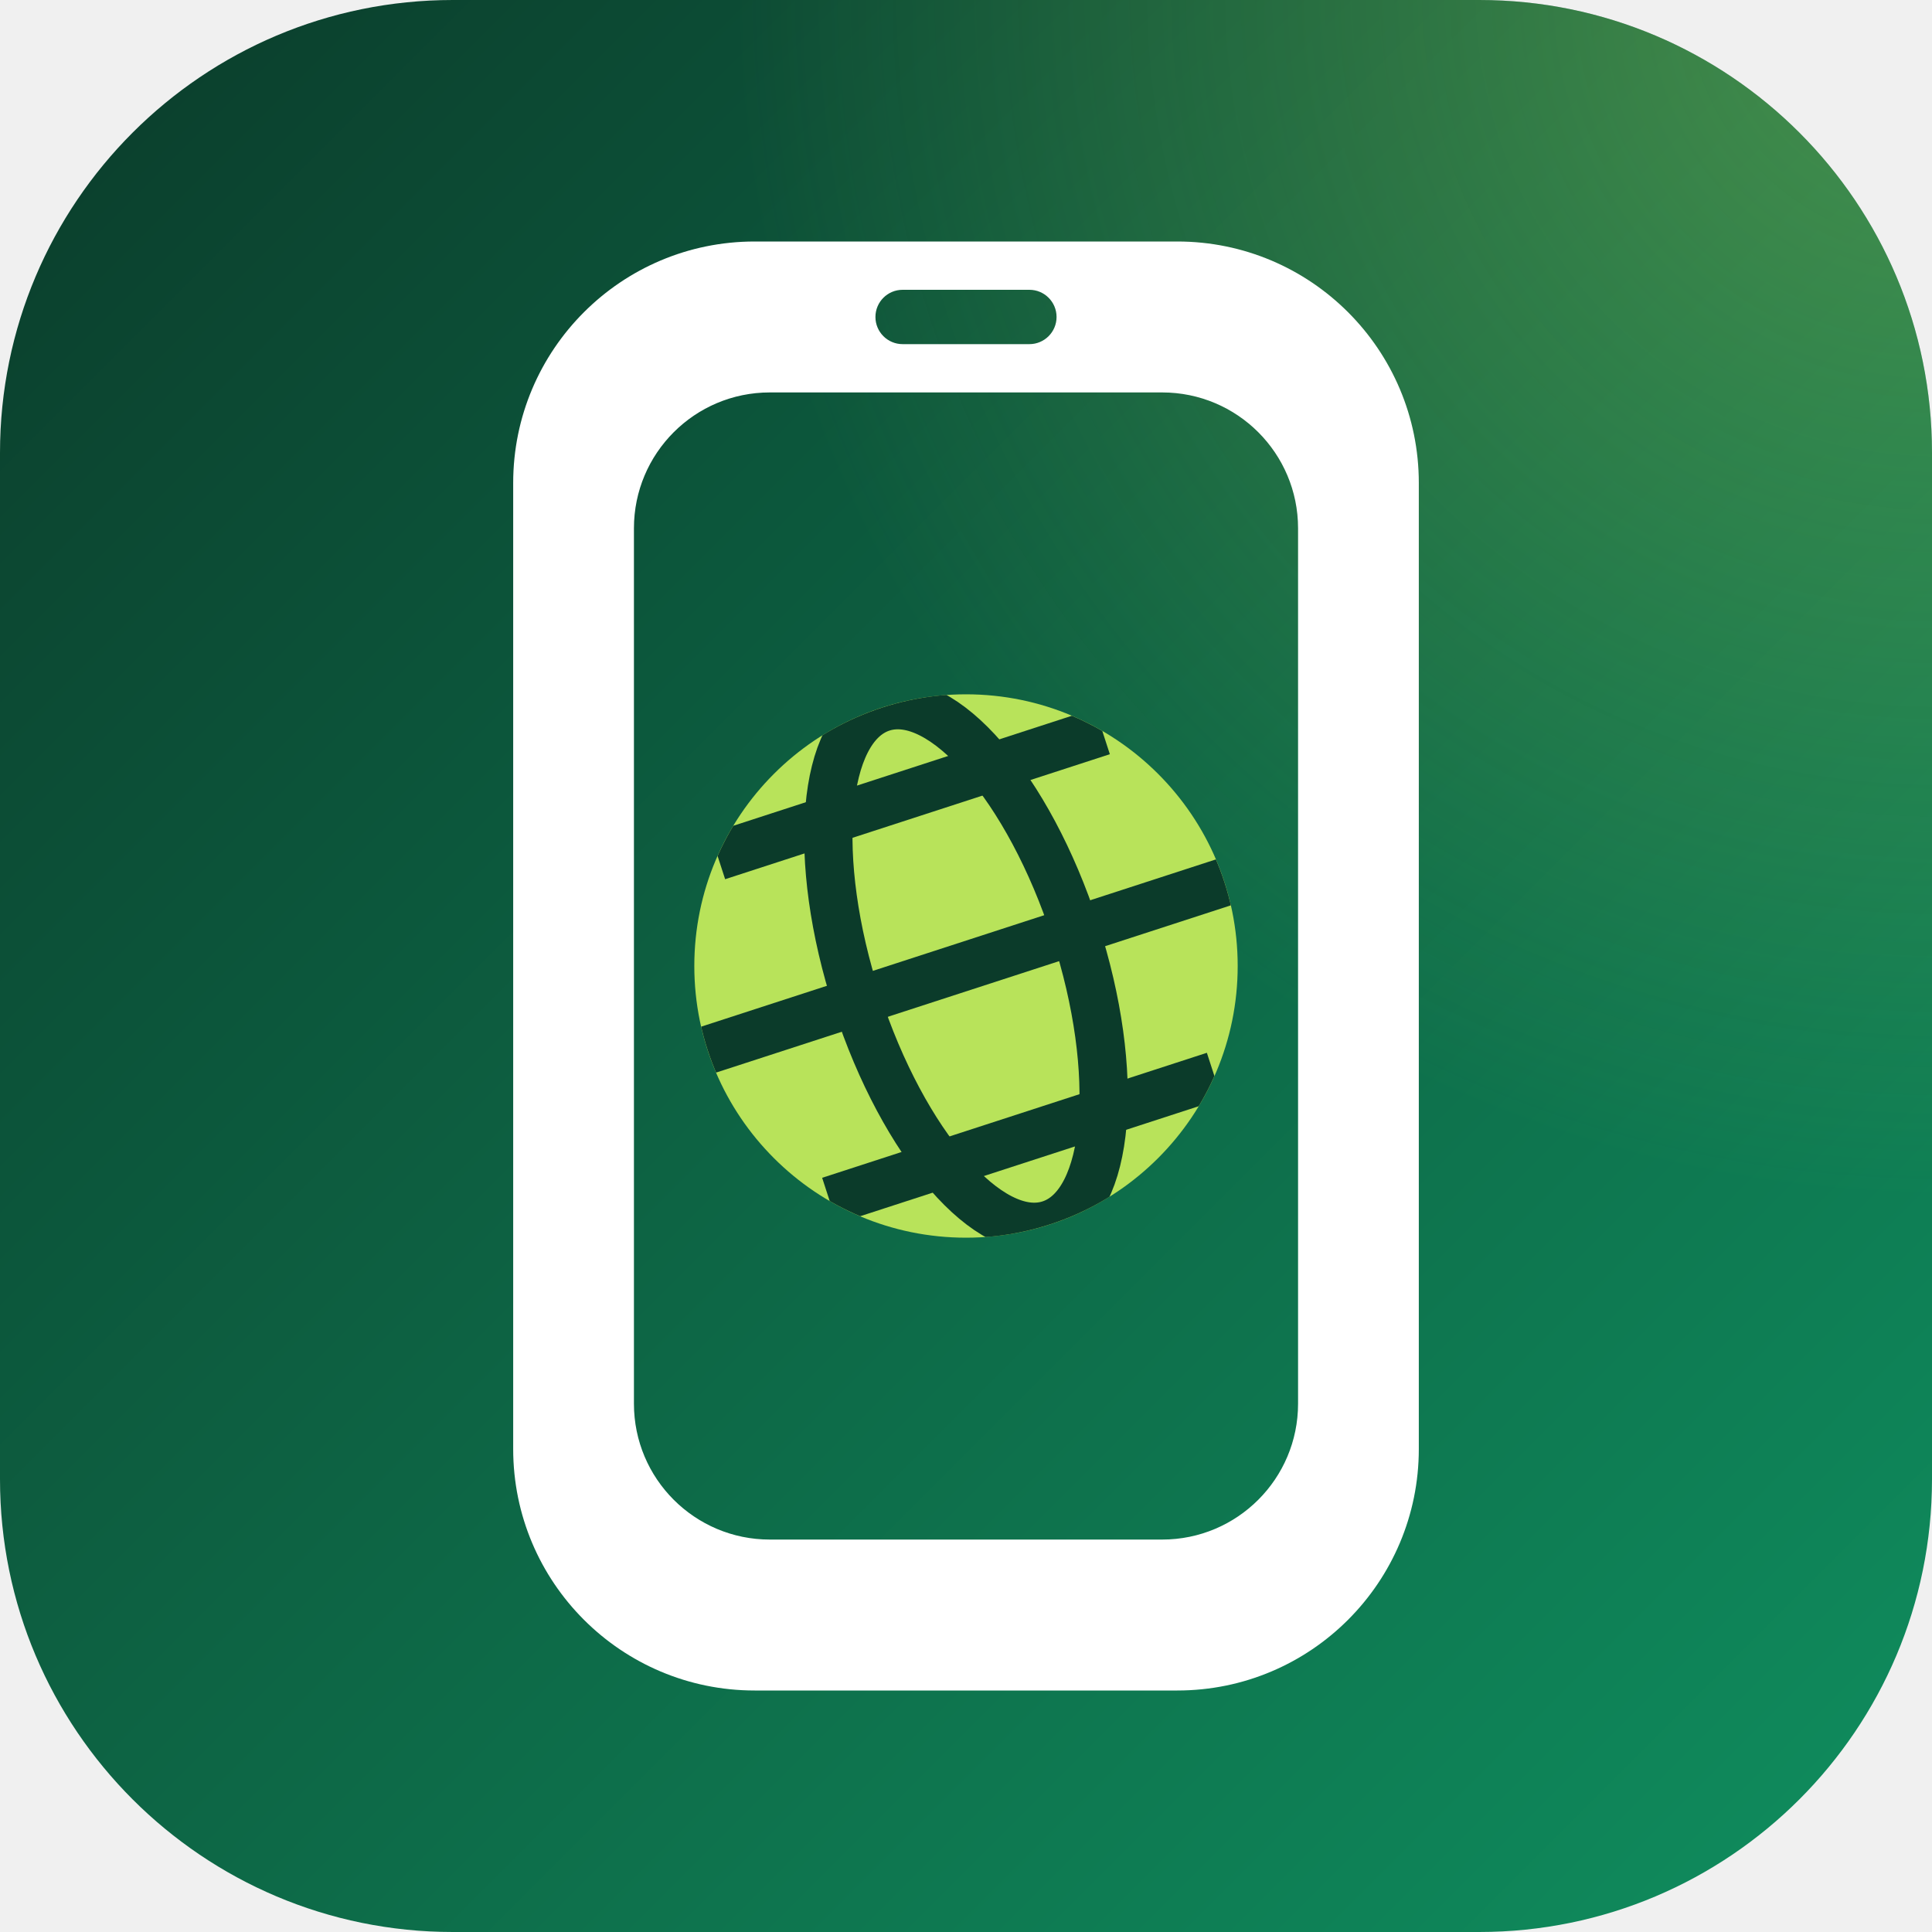
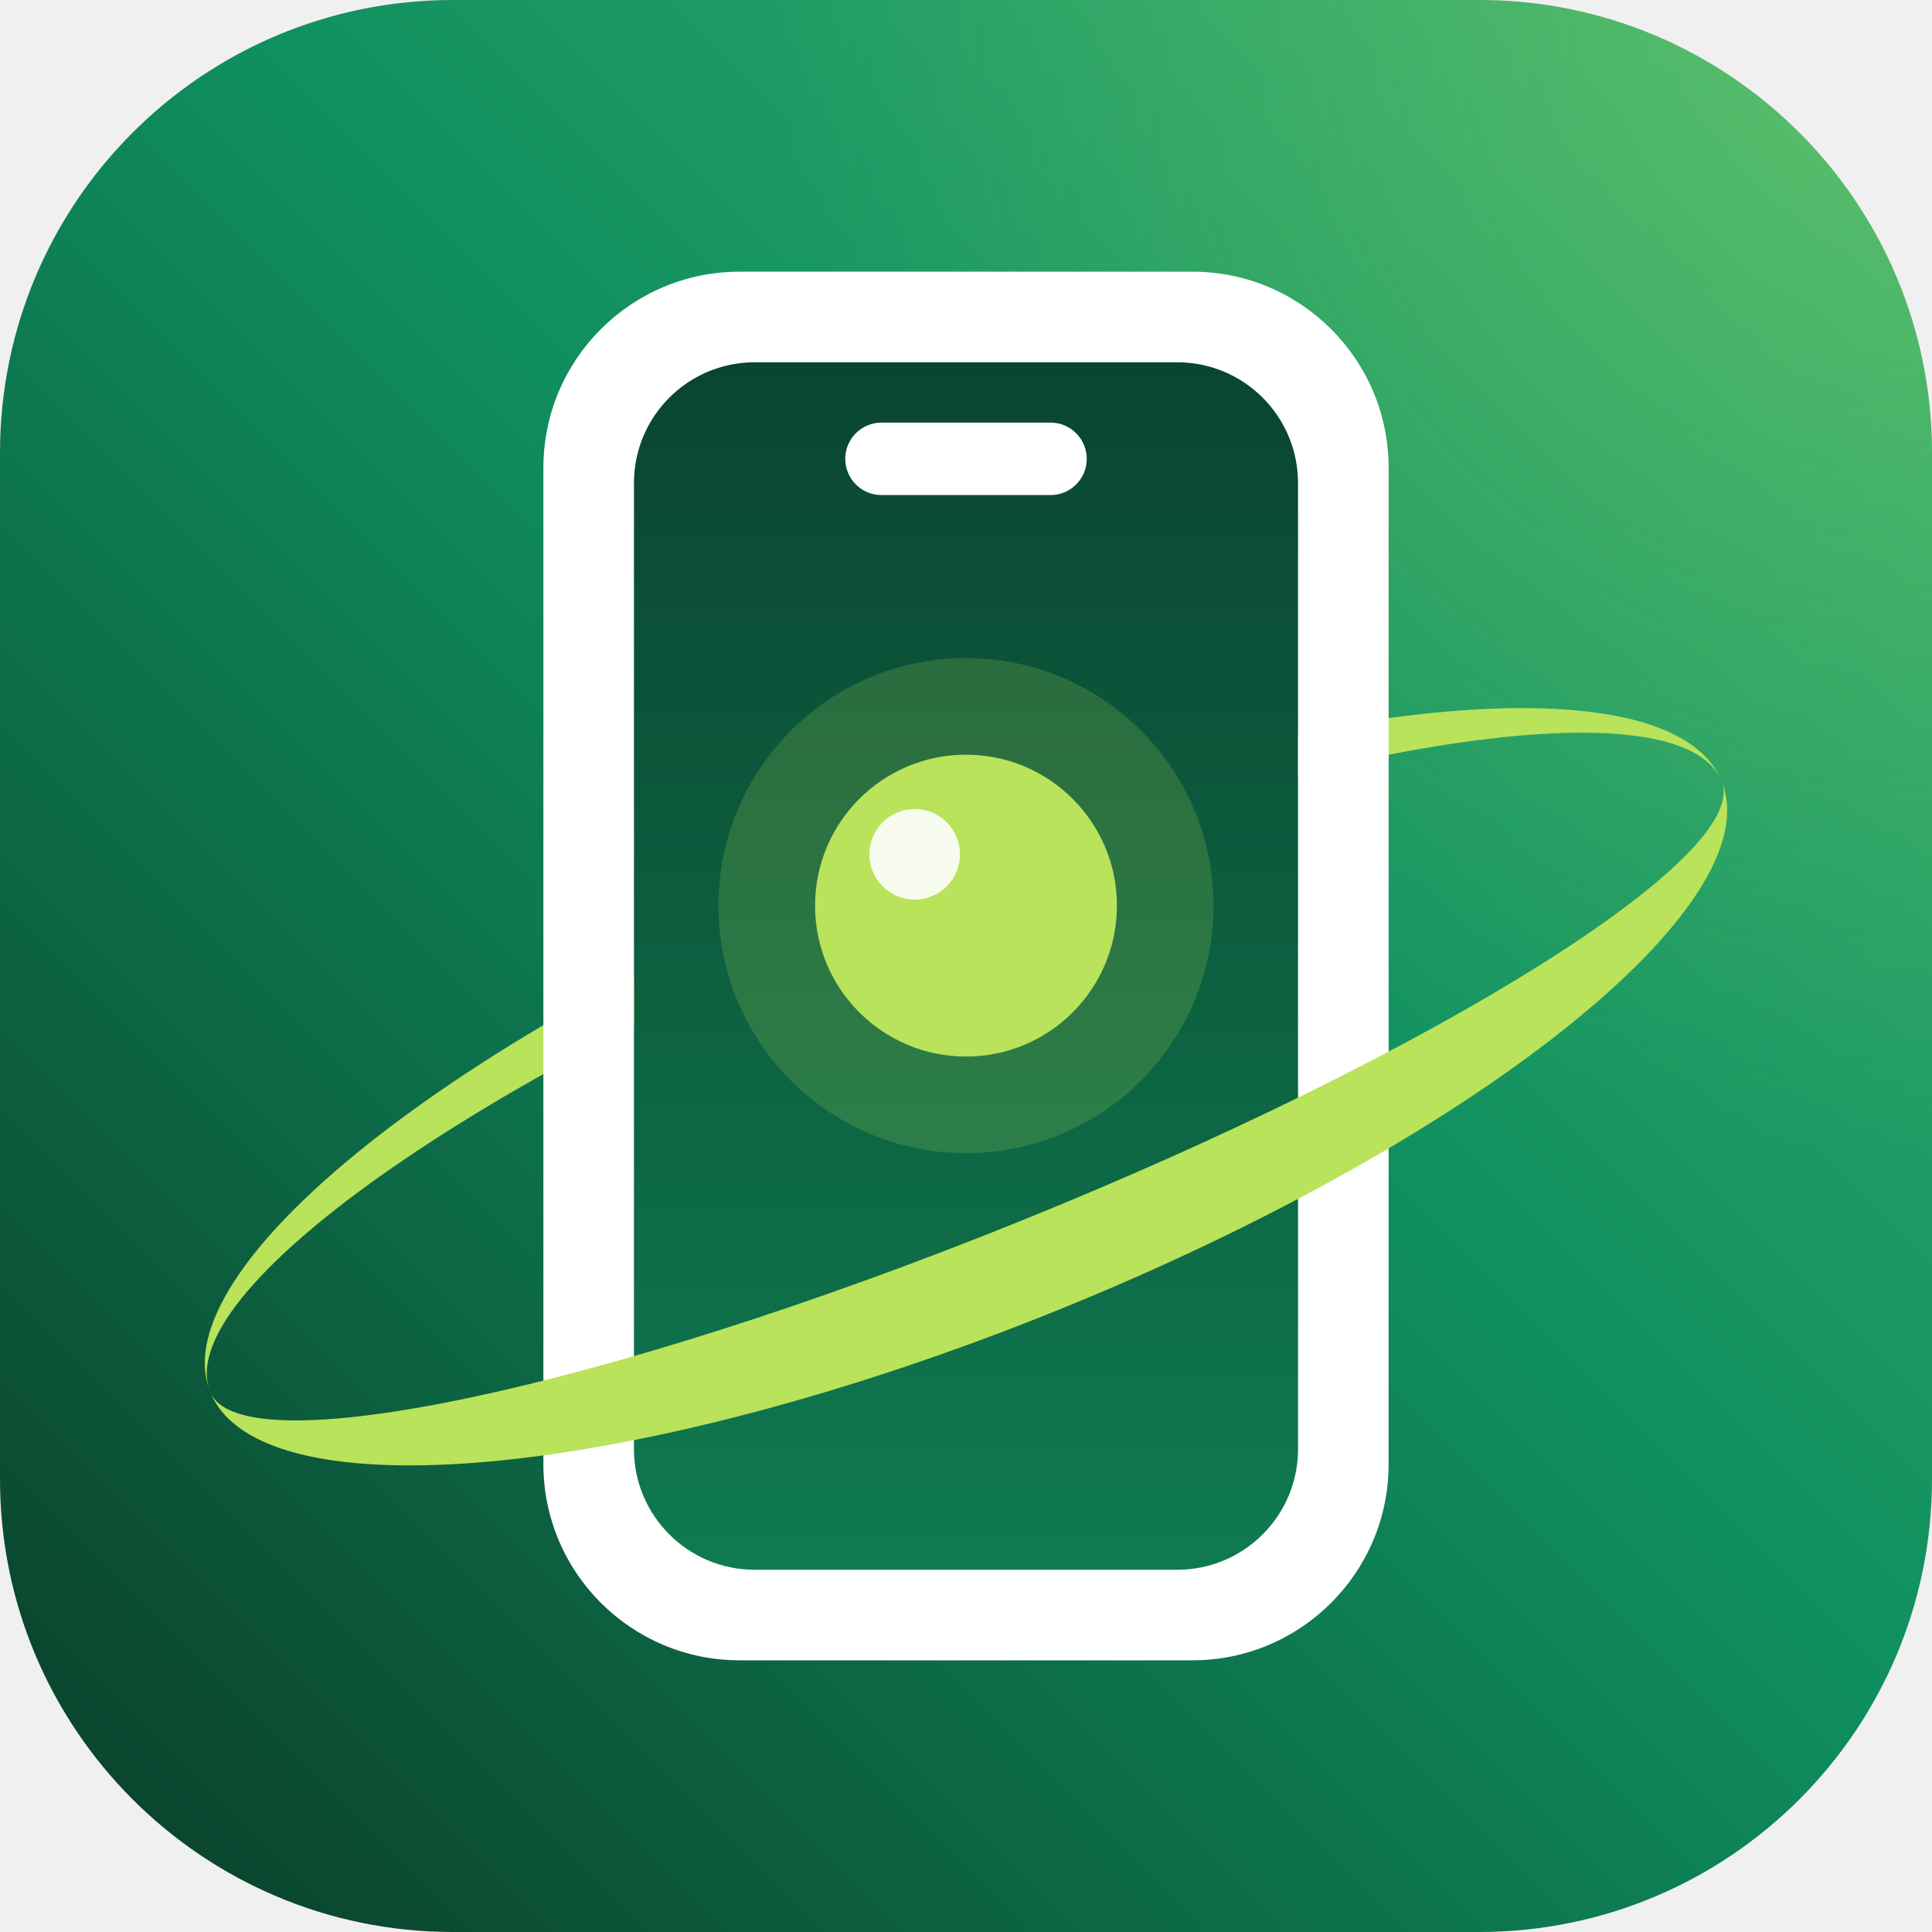
<svg xmlns="http://www.w3.org/2000/svg" viewBox="0 0 64 64" width="64" height="64" role="img" aria-labelledby="mdi-s-t">
  <defs>
-     <linearGradient id="mdi-s-g" x1="0" y1="0" x2="1" y2="1">
-       <stop offset="0" stop-color="#0b3b2a" />
-       <stop offset="1" stop-color="#0f8f5f" />
+     <linearGradient id="mdi-s-g" x1="0" y1="1" x2="1" y2="0">
+       <stop offset="0" stop-color="#0a3a27" />
+       <stop offset=".55" stop-color="#0f8f5f" />
+       <stop offset="1" stop-color="#3db572" />
    </linearGradient>
    <radialGradient id="mdi-s-b" cx="1" cy="0" r="1">
-       <stop offset="0" stop-color="#b8e35a" stop-opacity=".34" />
-       <stop offset=".62" stop-color="#b8e35a" stop-opacity="0" />
+       <stop offset="0" stop-color="#b8e35a" stop-opacity=".28" />
+       <stop offset=".6" stop-color="#b8e35a" stop-opacity="0" />
    </radialGradient>
-     <clipPath id="mdi-s-c">
-       <circle cx="32" cy="32" r="9" />
-     </clipPath>
+     <linearGradient id="mdi-s-t2" x1="0" y1="0" x2="0" y2="1">
+       <stop offset="0" stop-color="#0a4530" />
+       <stop offset="1" stop-color="#0f7a50" />
+     </linearGradient>
  </defs>
  <rect width="64" height="64" rx="15" fill="url(#mdi-s-g)" />
  <rect width="64" height="64" rx="15" fill="url(#mdi-s-b)" />
-   <path fill="#fff" fill-rule="evenodd" d="M25 8h14a8 8 0 0 1 8 8v32a8 8 0 0 1-8 8H25a8 8 0 0 1-8-8V16a8 8 0 0 1 8-8ZM25.5 13h13a4.5 4.5 0 0 1 4.5 4.5v29a4.5 4.5 0 0 1-4.5 4.5h-13a4.5 4.5 0 0 1-4.5-4.5v-29a4.5 4.5 0 0 1 4.5-4.5ZM29.9 9.6h4.2a.9.9 0 0 1 0 1.8h-4.2a.9.9 0 0 1 0-1.8Z" />
-   <circle cx="32" cy="32" r="9" fill="#b8e35a" />
-   <g clip-path="url(#mdi-s-c)" transform="rotate(-18 32 32)" fill="none" stroke="#0b3b2a" stroke-width="1.6">
-     <ellipse cx="32" cy="32" rx="3.8" ry="9" />
-     <path d="M22 32h20M25.3 26h13.4M25.3 38h13.4" />
+   <g transform="rotate(-22 32 36)" fill="#b8e35a">
+     <path d="M5 36A27 8 0 0 1 59 36A27 6.4 0 0 0 5 36Z" />
+   </g>
+   <rect x="21" y="12" width="22" height="40" rx="4" fill="url(#mdi-s-t2)" />
+   <path fill="#fff" fill-rule="evenodd" d="M24.5 9h15a6.5 6.5 0 0 1 6.5 6.5v33a6.5 6.5 0 0 1-6.5 6.5h-15a6.5 6.5 0 0 1-6.5-6.5v-33a6.5 6.5 0 0 1 6.5-6.5ZM25 12h14a4 4 0 0 1 4 4v32a4 4 0 0 1-4 4H25a4 4 0 0 1-4-4V16a4 4 0 0 1 4-4Z" />
+   <rect x="28" y="14" width="8" height="2.4" rx="1.2" fill="#fff" />
+   <circle cx="32" cy="30" r="8.2" fill="#b8e35a" fill-opacity=".18" />
+   <circle cx="32" cy="30" r="5" fill="#b8e35a" />
+   <circle cx="30.3" cy="28.3" r="1.5" fill="#fff" fill-opacity=".9" />
+   <g transform="rotate(-22 32 36)" fill="#b8e35a">
+     <path d="M5 36A27 8 0 0 0 59 36A27 4.8 0 0 1 5 36Z" />
  </g>
</svg>
